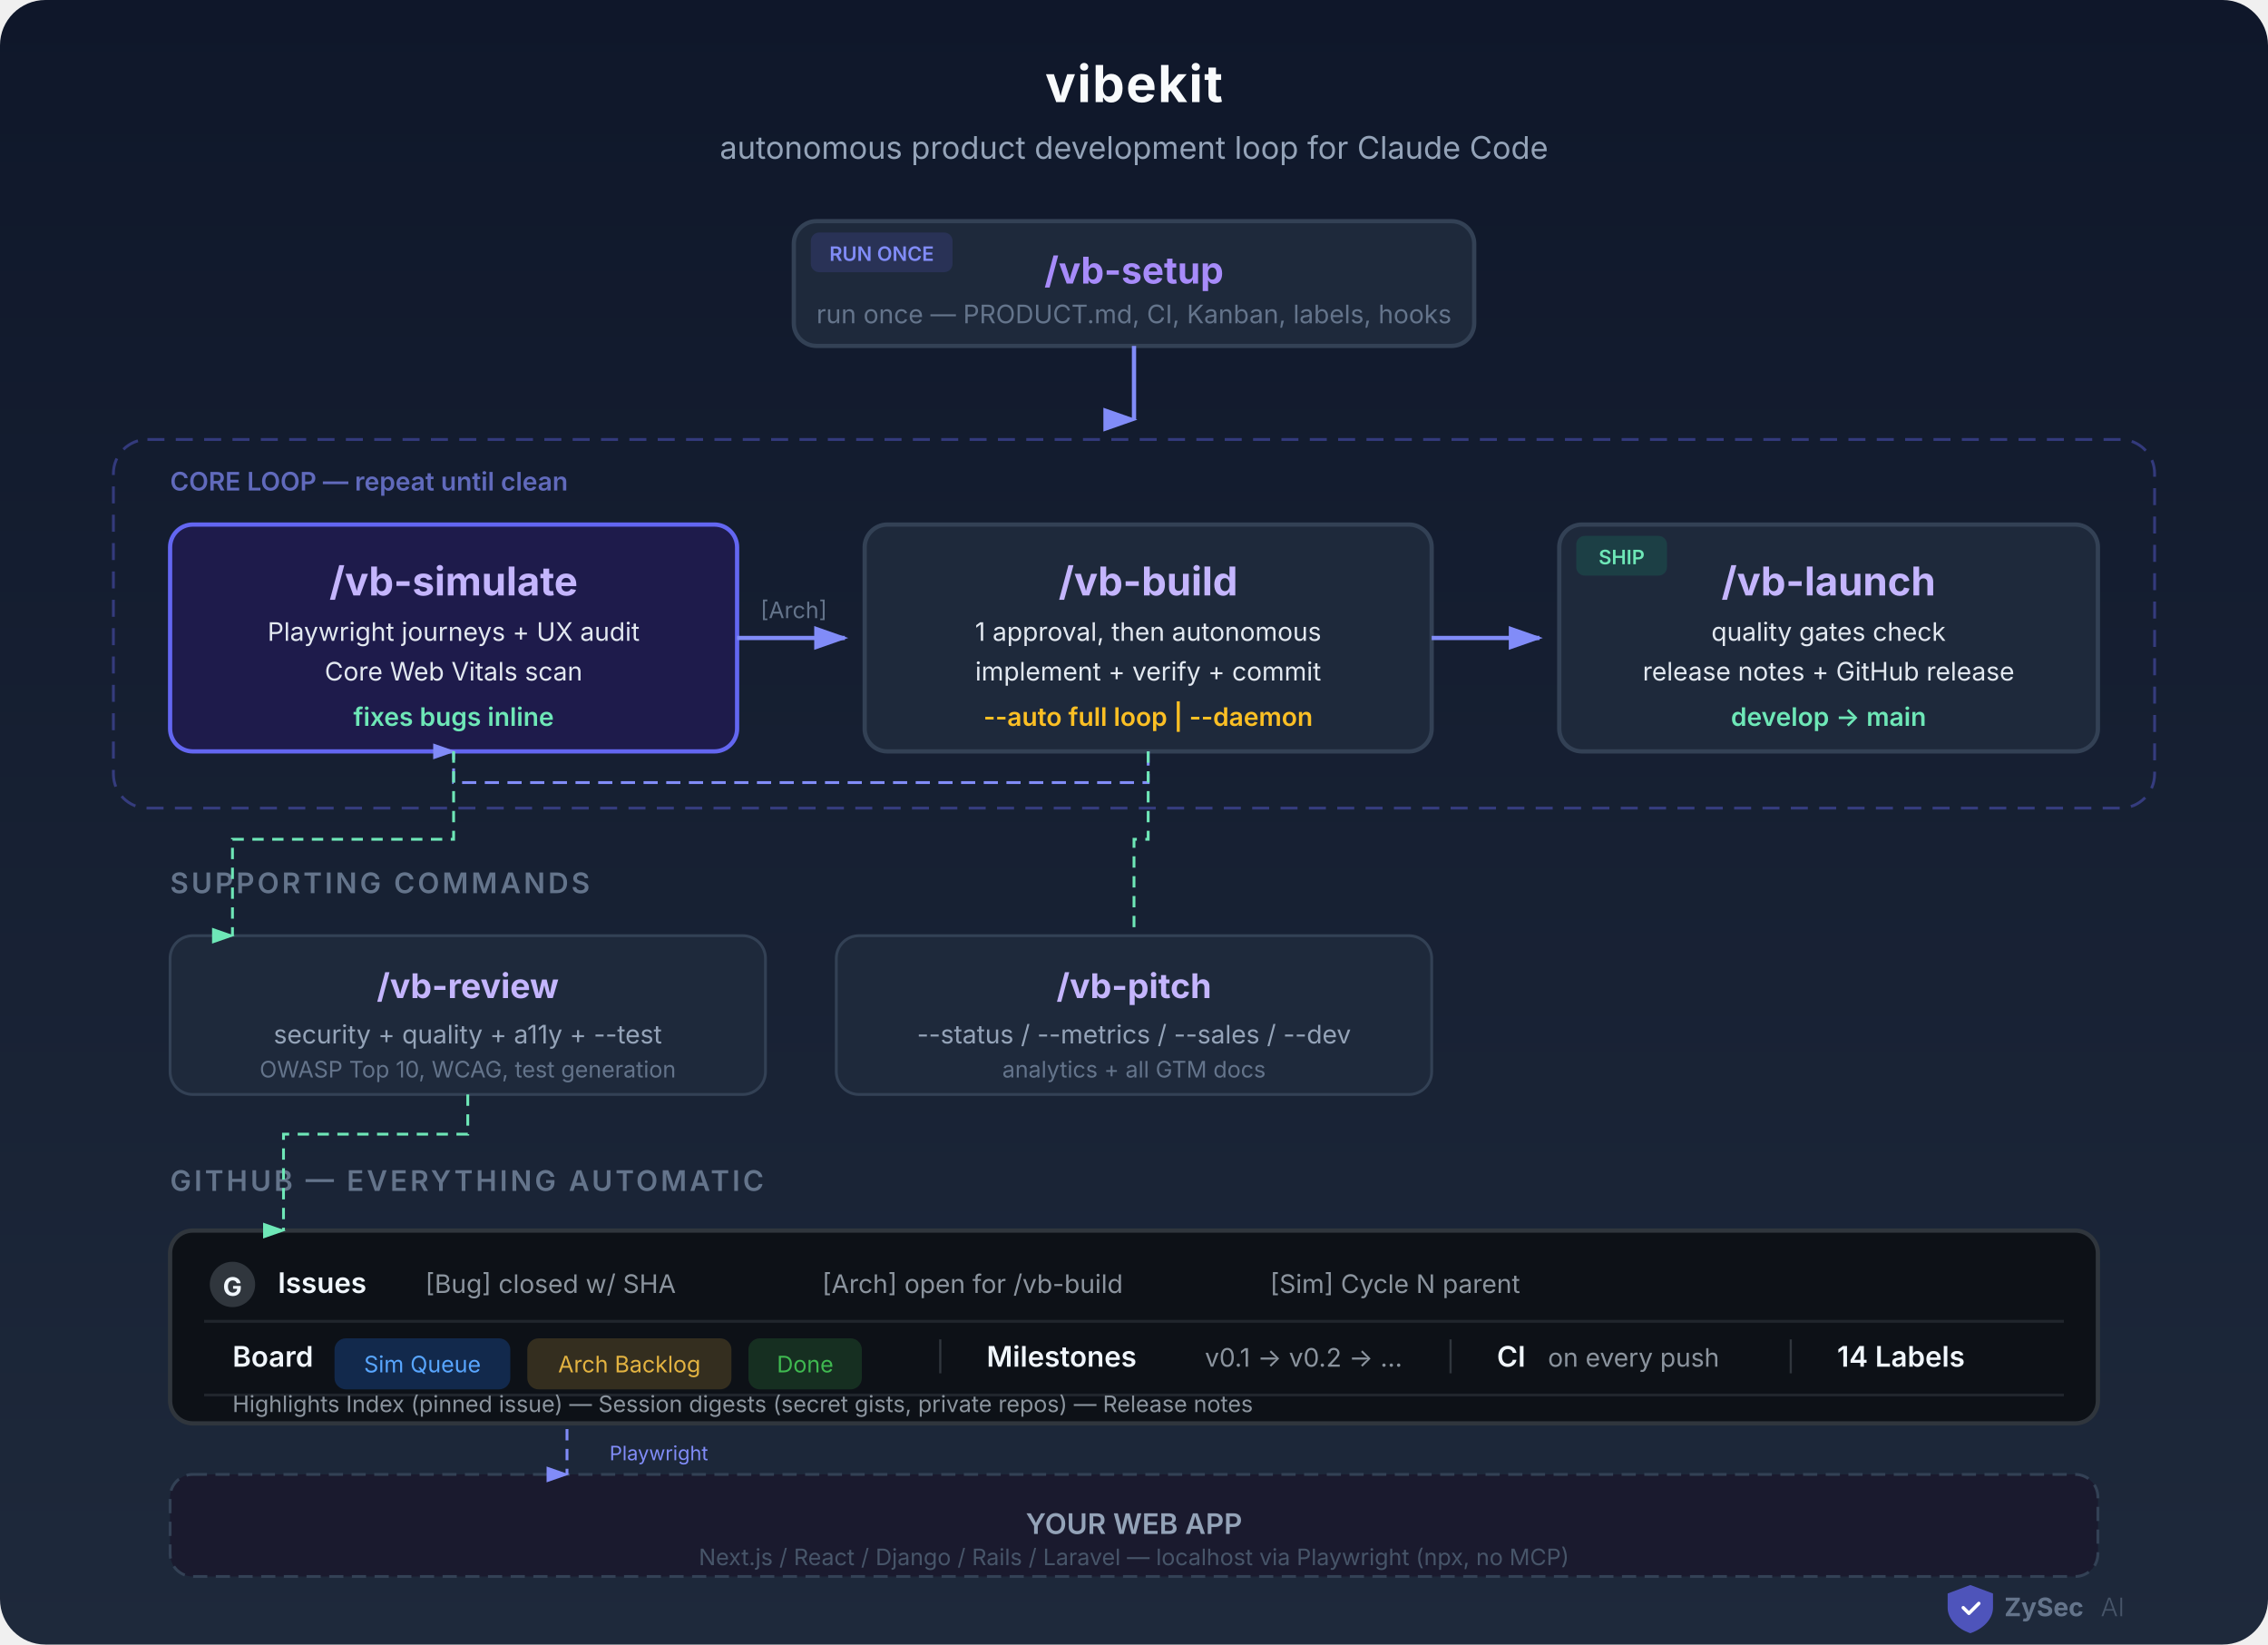
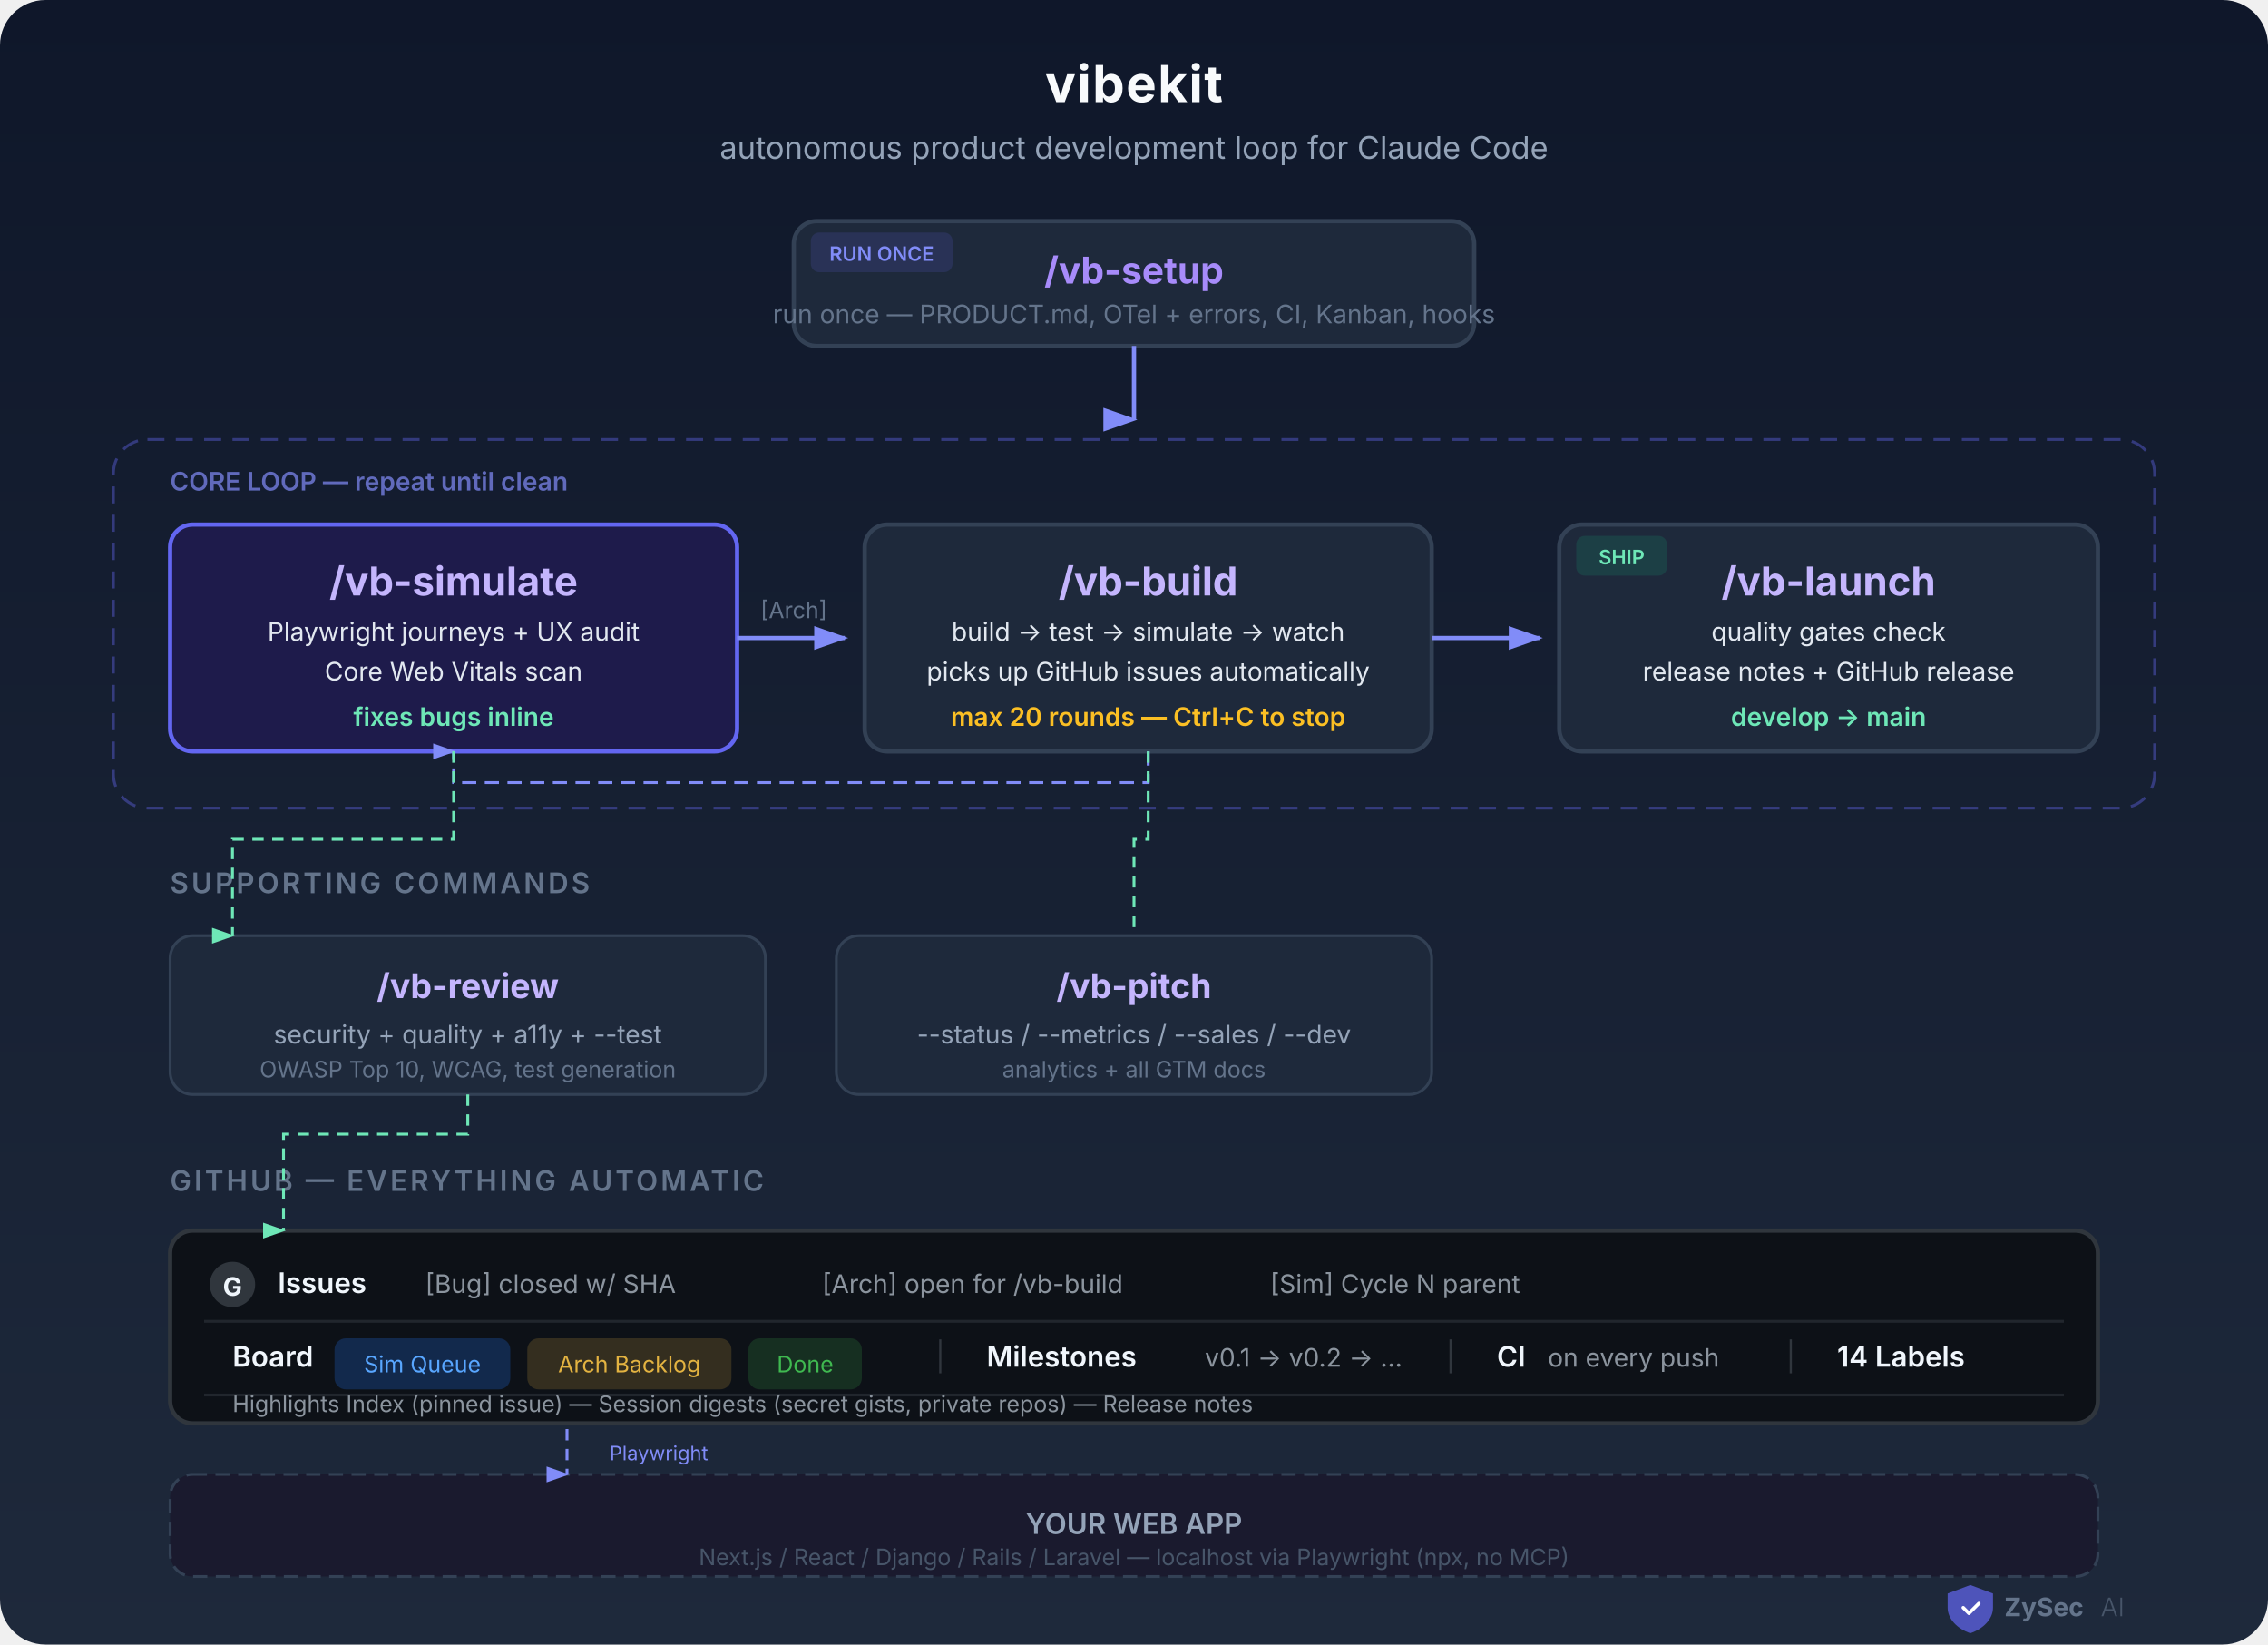
<svg xmlns="http://www.w3.org/2000/svg" viewBox="0 0 800 580" font-family="system-ui, -apple-system, sans-serif">
  <defs>
    <marker id="arr" viewBox="0 0 10 7" refX="9" refY="3.5" markerWidth="8" markerHeight="6" orient="auto-start-auto">
      <path d="M 0 0 L 10 3.5 L 0 7 z" fill="#818cf8" />
    </marker>
    <marker id="arr-green" viewBox="0 0 10 7" refX="9" refY="3.5" markerWidth="8" markerHeight="6" orient="auto-start-auto">
      <path d="M 0 0 L 10 3.5 L 0 7 z" fill="#6ee7b7" />
    </marker>
    <linearGradient id="bg" x1="0" y1="0" x2="0" y2="1">
      <stop offset="0%" stop-color="#0f172a" />
      <stop offset="100%" stop-color="#1e293b" />
    </linearGradient>
  </defs>
  <rect width="800" height="580" rx="16" fill="url(#bg)" />
  <text x="400" y="36" text-anchor="middle" fill="#f8fafc" font-size="18" font-weight="700" letter-spacing="0.5">vibekit</text>
  <text x="400" y="56" text-anchor="middle" fill="#94a3b8" font-size="11">autonomous product development loop for Claude Code</text>
  <rect x="280" y="78" width="240" height="44" rx="8" fill="#1e293b" stroke="#334155" stroke-width="1.5" />
  <text x="400" y="100" text-anchor="middle" fill="#a78bfa" font-size="13" font-weight="700">/vb-setup</text>
-   <text x="400" y="114" text-anchor="middle" fill="#64748b" font-size="9">run once — PRODUCT.md, CI, Kanban, labels, hooks</text>
+   <text x="400" y="114" text-anchor="middle" fill="#64748b" font-size="9">run once — PRODUCT.md, OTel + errors, CI, Kanban, hooks</text>
  <rect x="286" y="82" width="50" height="14" rx="3" fill="#6366f1" opacity="0.15" />
  <text x="311" y="92" text-anchor="middle" fill="#818cf8" font-size="7" font-weight="600">RUN ONCE</text>
  <line x1="400" y1="122" x2="400" y2="148" stroke="#818cf8" stroke-width="1.5" marker-end="url(#arr)" />
  <rect x="40" y="155" width="720" height="130" rx="12" fill="none" stroke="#6366f1" stroke-width="1" stroke-dasharray="6,4" opacity="0.4" />
  <text x="60" y="173" fill="#818cf8" font-size="9" font-weight="600" opacity="0.7">CORE LOOP — repeat until clean</text>
  <rect x="60" y="185" width="200" height="80" rx="8" fill="#1e1b4b" stroke="#6366f1" stroke-width="1.5" />
  <text x="160" y="210" text-anchor="middle" fill="#c4b5fd" font-size="14" font-weight="700">/vb-simulate</text>
  <text x="160" y="226" text-anchor="middle" fill="#e2e8f0" font-size="9">Playwright journeys + UX audit</text>
  <text x="160" y="240" text-anchor="middle" fill="#e2e8f0" font-size="9">Core Web Vitals scan</text>
  <text x="160" y="256" text-anchor="middle" fill="#6ee7b7" font-size="9" font-weight="600">fixes bugs inline</text>
  <line x1="260" y1="225" x2="298" y2="225" stroke="#818cf8" stroke-width="1.5" marker-end="url(#arr)" />
  <text x="280" y="218" text-anchor="middle" fill="#64748b" font-size="8">[Arch]</text>
  <rect x="305" y="185" width="200" height="80" rx="8" fill="#1e293b" stroke="#334155" stroke-width="1.5" />
  <text x="405" y="210" text-anchor="middle" fill="#c4b5fd" font-size="14" font-weight="700">/vb-build</text>
-   <text x="405" y="226" text-anchor="middle" fill="#e2e8f0" font-size="9">1 approval, then autonomous</text>
-   <text x="405" y="240" text-anchor="middle" fill="#e2e8f0" font-size="9">implement + verify + commit</text>
-   <text x="405" y="256" text-anchor="middle" fill="#fbbf24" font-size="9" font-weight="600">--auto full loop | --daemon</text>
+   <text x="405" y="226" text-anchor="middle" fill="#e2e8f0" font-size="9">build → test → simulate → watch</text>
+   <text x="405" y="240" text-anchor="middle" fill="#e2e8f0" font-size="9">picks up GitHub issues automatically</text>
+   <text x="405" y="256" text-anchor="middle" fill="#fbbf24" font-size="9" font-weight="600">max 20 rounds — Ctrl+C to stop</text>
  <line x1="505" y1="225" x2="543" y2="225" stroke="#818cf8" stroke-width="1.5" marker-end="url(#arr)" />
  <rect x="550" y="185" width="190" height="80" rx="8" fill="#1e293b" stroke="#334155" stroke-width="1.5" />
  <text x="645" y="210" text-anchor="middle" fill="#c4b5fd" font-size="14" font-weight="700">/vb-launch</text>
  <text x="645" y="226" text-anchor="middle" fill="#e2e8f0" font-size="9">quality gates check</text>
  <text x="645" y="240" text-anchor="middle" fill="#e2e8f0" font-size="9">release notes + GitHub release</text>
  <text x="645" y="256" text-anchor="middle" fill="#6ee7b7" font-size="9" font-weight="600">develop → main</text>
  <rect x="556" y="189" width="32" height="14" rx="3" fill="#10b981" opacity="0.15" />
  <text x="572" y="199" text-anchor="middle" fill="#6ee7b7" font-size="7" font-weight="600">SHIP</text>
  <path d="M 405 265 L 405 276 L 160 276 L 160 265" stroke="#818cf8" stroke-width="1" stroke-dasharray="5,3" fill="none" marker-end="url(#arr)" />
  <text x="60" y="315" fill="#64748b" font-size="10" font-weight="600" letter-spacing="1">SUPPORTING COMMANDS</text>
  <rect x="60" y="330" width="210" height="56" rx="8" fill="#1e293b" stroke="#334155" stroke-width="1" />
  <text x="165" y="352" text-anchor="middle" fill="#c4b5fd" font-size="12" font-weight="700">/vb-review</text>
  <text x="165" y="368" text-anchor="middle" fill="#94a3b8" font-size="9">security + quality + a11y + --test</text>
  <text x="165" y="380" text-anchor="middle" fill="#64748b" font-size="8">OWASP Top 10, WCAG, test generation</text>
  <rect x="295" y="330" width="210" height="56" rx="8" fill="#1e293b" stroke="#334155" stroke-width="1" />
  <text x="400" y="352" text-anchor="middle" fill="#c4b5fd" font-size="12" font-weight="700">/vb-pitch</text>
  <text x="400" y="368" text-anchor="middle" fill="#94a3b8" font-size="9">--status / --metrics / --sales / --dev</text>
  <text x="400" y="380" text-anchor="middle" fill="#64748b" font-size="8">analytics + all GTM docs</text>
  <text x="60" y="420" fill="#64748b" font-size="10" font-weight="600" letter-spacing="1">GITHUB — EVERYTHING AUTOMATIC</text>
  <rect x="60" y="434" width="680" height="68" rx="8" fill="#0d1117" stroke="#30363d" stroke-width="1.5" />
  <circle cx="82" cy="453" r="8" fill="#30363d" />
  <text x="82" y="457" text-anchor="middle" fill="#f0f6fc" font-size="9" font-weight="700">G</text>
  <text x="98" y="456" fill="#f0f6fc" font-size="10" font-weight="600">Issues</text>
  <text x="150" y="456" fill="#8b949e" font-size="9">[Bug] closed w/ SHA</text>
  <text x="290" y="456" fill="#8b949e" font-size="9">[Arch] open for /vb-build</text>
  <text x="448" y="456" fill="#8b949e" font-size="9">[Sim] Cycle N parent</text>
  <line x1="72" y1="466" x2="728" y2="466" stroke="#21262d" stroke-width="1" />
  <text x="82" y="482" fill="#f0f6fc" font-size="10" font-weight="600">Board</text>
  <rect x="118" y="472" width="62" height="18" rx="4" fill="#1f6feb" opacity="0.25" />
  <text x="149" y="484" text-anchor="middle" fill="#58a6ff" font-size="8">Sim Queue</text>
  <rect x="186" y="472" width="72" height="18" rx="4" fill="#e3b341" opacity="0.18" />
  <text x="222" y="484" text-anchor="middle" fill="#e3b341" font-size="8">Arch Backlog</text>
  <rect x="264" y="472" width="40" height="18" rx="4" fill="#3fb950" opacity="0.18" />
  <text x="284" y="484" text-anchor="middle" fill="#3fb950" font-size="8">Done</text>
  <text x="330" y="482" fill="#30363d" font-size="10">|</text>
  <text x="348" y="482" fill="#f0f6fc" font-size="10" font-weight="600">Milestones</text>
  <text x="425" y="482" fill="#8b949e" font-size="9">v0.1 → v0.2 → ...</text>
  <text x="510" y="482" fill="#30363d" font-size="10">|</text>
  <text x="528" y="482" fill="#f0f6fc" font-size="10" font-weight="600">CI</text>
  <text x="546" y="482" fill="#8b949e" font-size="9">on every push</text>
  <text x="630" y="482" fill="#30363d" font-size="10">|</text>
  <text x="648" y="482" fill="#f0f6fc" font-size="10" font-weight="600">14 Labels</text>
  <line x1="72" y1="492" x2="728" y2="492" stroke="#21262d" stroke-width="1" />
  <text x="82" y="498" fill="#8b949e" font-size="8">Highlights Index (pinned issue) — Session digests (secret gists, private repos) — Release notes</text>
  <rect x="60" y="520" width="680" height="36" rx="8" fill="#1a1a2e" stroke="#334155" stroke-width="1" stroke-dasharray="5,3" />
  <text x="400" y="541" text-anchor="middle" fill="#94a3b8" font-size="10" font-weight="600">YOUR WEB APP</text>
  <text x="400" y="552" text-anchor="middle" fill="#475569" font-size="8">Next.js / React / Django / Rails / Laravel — localhost via Playwright (npx, no MCP)</text>
  <path d="M 160 265 L 160 296 L 82 296 L 82 330" stroke="#6ee7b7" stroke-width="1" stroke-dasharray="4,3" fill="none" marker-end="url(#arr-green)" />
  <path d="M 405 265 L 405 296 L 400 296 L 400 330" stroke="#6ee7b7" stroke-width="1" stroke-dasharray="4,3" fill="none" />
  <path d="M 165 386 L 165 400 L 100 400 L 100 434" stroke="#6ee7b7" stroke-width="1" stroke-dasharray="4,3" fill="none" marker-end="url(#arr-green)" />
  <line x1="200" y1="504" x2="200" y2="520" stroke="#818cf8" stroke-width="1" stroke-dasharray="4,3" marker-end="url(#arr)" />
  <text x="215" y="515" fill="#818cf8" font-size="7">Playwright</text>
  <g transform="translate(685, 558)">
    <path d="M10 1 L18 4 L18 9 C18 13 14.5 16.5 10 18 C5.5 16.5 2 13 2 9 L2 4 Z" fill="#6366f1" opacity="0.7" />
    <path d="M7.5 9 L9.5 11 L13 7.5" stroke="#fff" stroke-width="1.2" stroke-linecap="round" stroke-linejoin="round" fill="none" />
    <text x="22" y="12" fill="#64748b" font-size="9" font-weight="700">ZySec</text>
    <text x="56" y="12" fill="#475569" font-size="9" font-weight="300">AI</text>
  </g>
</svg>
